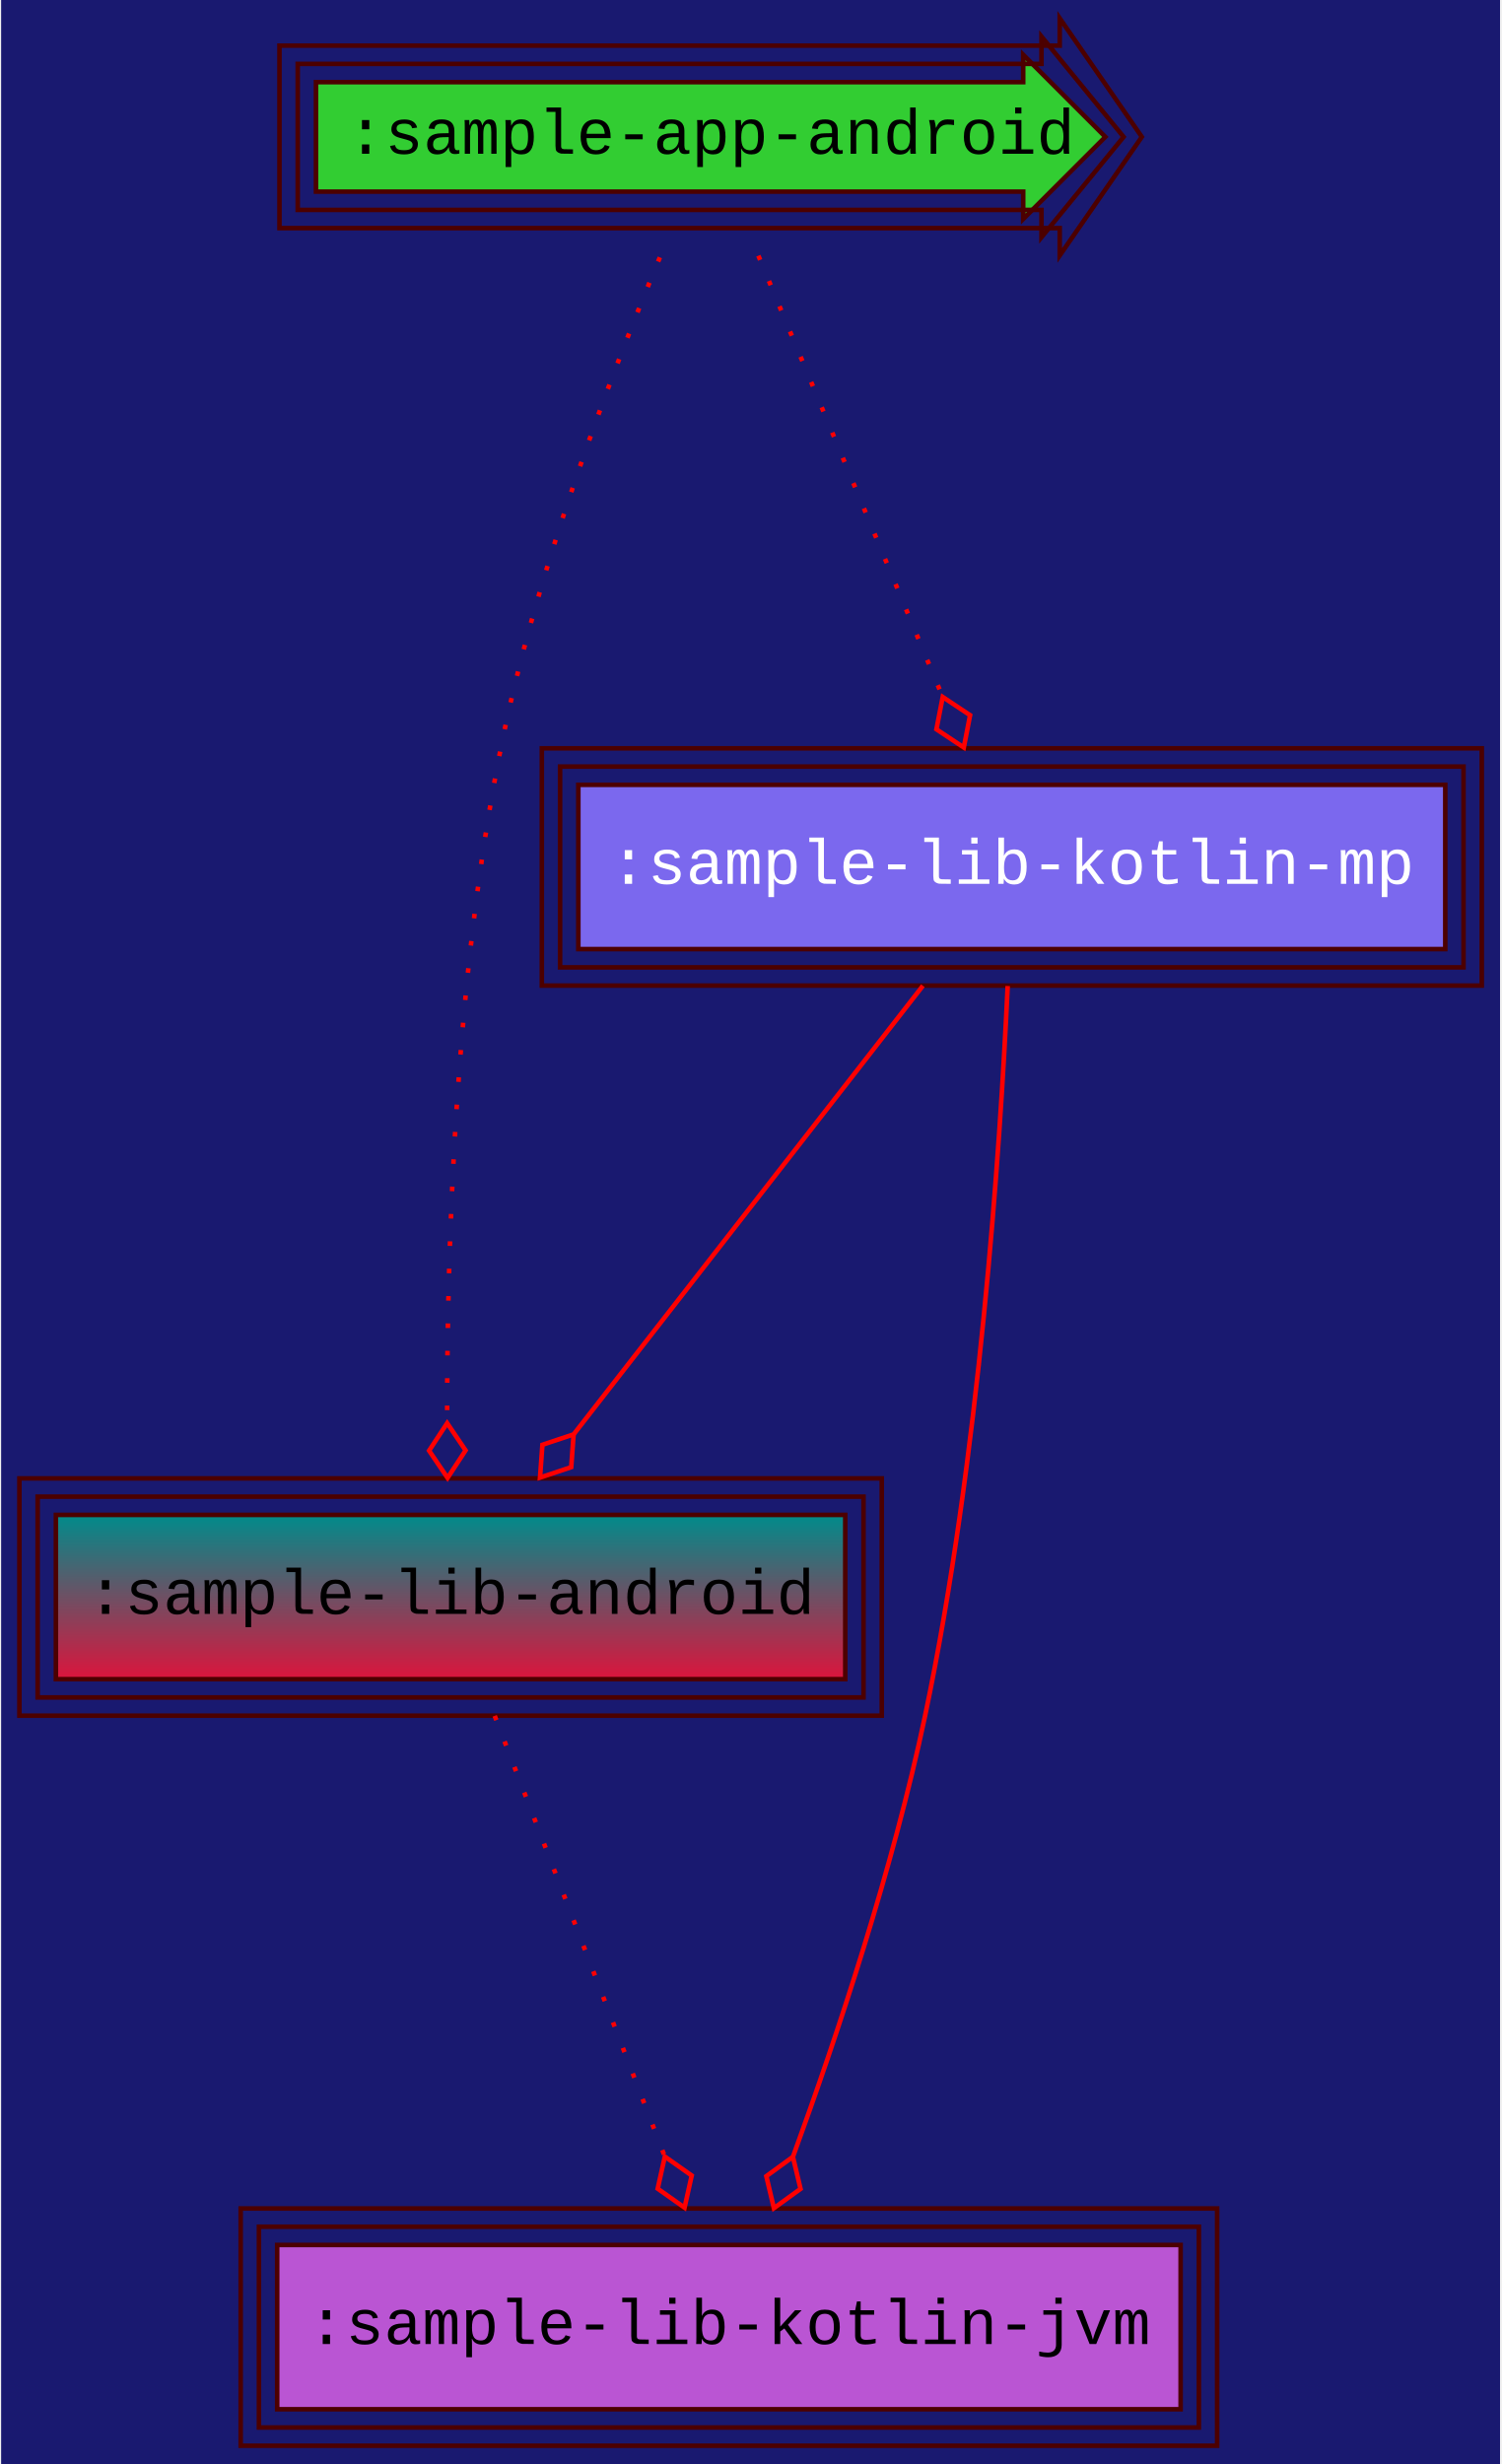
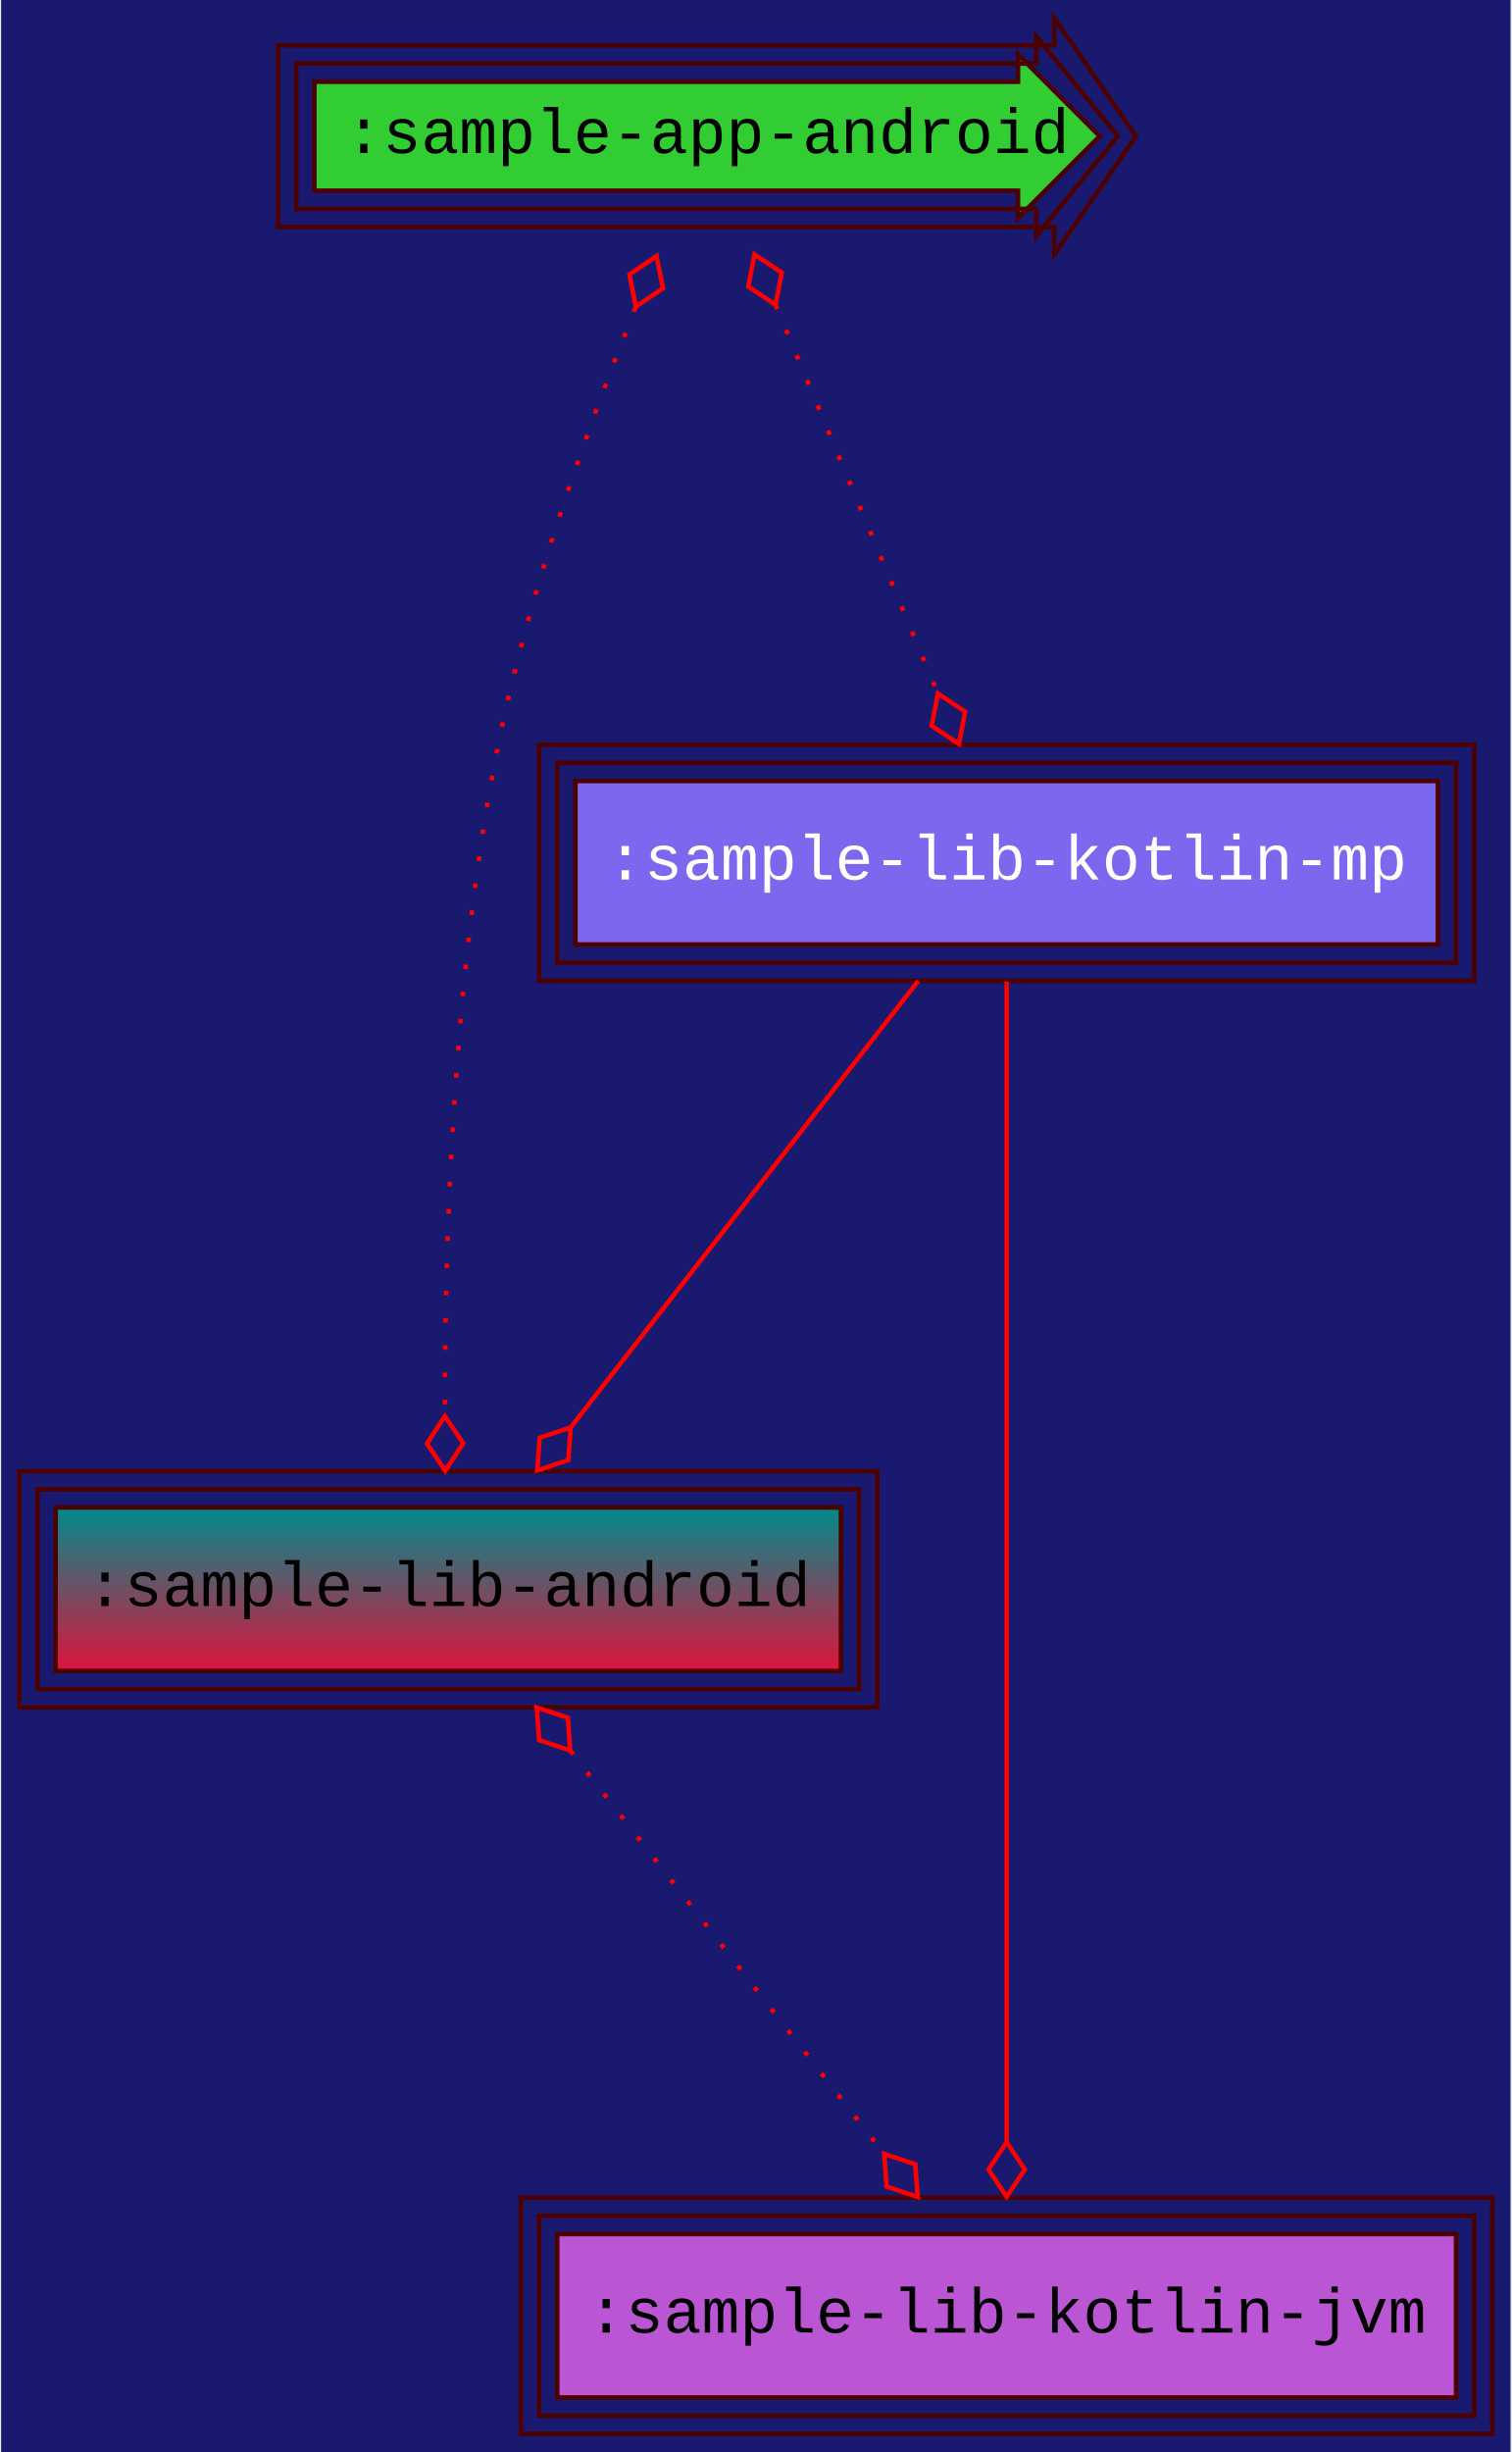
- <svg xmlns="http://www.w3.org/2000/svg" width="329pt" height="540pt" viewBox="0.00 0.00 328.50 540.00">
+ <svg xmlns="http://www.w3.org/2000/svg" width="333pt" height="540pt" viewBox="0.00 0.00 332.50 540.00">
  <g id="graph0" class="graph" transform="scale(1 1) rotate(0) translate(4 536)">
-     <polygon fill="MidnightBlue" stroke="transparent" points="-4,4 -4,-536 324.5,-536 324.5,4 -4,4" />
+     <polygon fill="MidnightBlue" stroke="transparent" points="-4,4 -4,-536 328.5,-536 328.5,4 -4,4" />
    <g id="node1" class="node">
      <polygon fill="limegreen" stroke="#4c0000" points="220,-518 65,-518 65,-494 220,-494 220,-488 238,-506 220,-524 220,-518" />
      <polygon fill="none" stroke="#4c0000" points="224,-522 61,-522 61,-490 224,-490 224,-484 242,-506 224,-528 224,-522" />
      <polygon fill="none" stroke="#4c0000" points="228,-526 57,-526 57,-486 228,-486 228,-480 246,-506 228,-532 228,-526" />
      <text text-anchor="middle" x="151.5" y="-502.3" font-family="Courier New" font-size="14.00">:sample-app-android</text>
    </g>
    <g id="node2" class="node">
      <defs>
        <linearGradient id="l_0" gradientUnits="userSpaceOnUse" x1="94.5" y1="-168" x2="94.5" y2="-204">
          <stop offset="0" style="stop-color:crimson;stop-opacity:1.;" />
          <stop offset="1" style="stop-color:#008b8b;stop-opacity:1.;" />
        </linearGradient>
      </defs>
      <polygon fill="url(#l_0)" stroke="#4c0000" points="181,-204 8,-204 8,-168 181,-168 181,-204" />
      <polygon fill="none" stroke="#4c0000" points="185,-208 4,-208 4,-164 185,-164 185,-208" />
      <polygon fill="none" stroke="#4c0000" points="189,-212 0,-212 0,-160 189,-160 189,-212" />
      <text text-anchor="middle" x="94.5" y="-182.3" font-family="Courier New" font-size="14.00">:sample-lib-android</text>
    </g>
    <g id="edge1" class="edge">
-       <path fill="none" stroke="red" stroke-dasharray="1,5" d="M140.37,-479.59C129.39,-453.24 113.17,-410.58 105.5,-372 95.49,-321.61 93.68,-262.11 93.75,-224.46" />
+       <path fill="none" stroke="red" stroke-dasharray="1,5" d="M135.75,-468.27C125.23,-441.98 112.15,-405.46 105.5,-372 95.49,-321.61 93.68,-262.11 93.75,-224.46" />
+       <polygon fill="none" stroke="red" points="135.83,-468.48 141.8,-472.52 140.37,-479.59 134.39,-475.54 135.83,-468.48" />
      <polygon fill="none" stroke="red" points="93.75,-224.11 89.79,-218.08 93.84,-212.11 97.79,-218.14 93.75,-224.11" />
    </g>
    <g id="node4" class="node">
      <polygon fill="mediumslateblue" stroke="#4c0000" points="312.5,-364 122.5,-364 122.5,-328 312.5,-328 312.5,-364" />
      <polygon fill="none" stroke="#4c0000" points="316.5,-368 118.5,-368 118.5,-324 316.5,-324 316.5,-368" />
      <polygon fill="none" stroke="#4c0000" points="320.5,-372 114.5,-372 114.5,-320 320.5,-320 320.5,-372" />
      <text text-anchor="middle" x="217.5" y="-342.3" font-family="Courier New" font-size="14.00" fill="white">:sample-lib-kotlin-mp</text>
    </g>
    <g id="edge2" class="edge">
-       <path fill="none" stroke="red" stroke-dasharray="1,5" d="M161.96,-479.96C172.84,-453.92 189.97,-412.9 202.34,-383.3" />
+       <path fill="none" stroke="red" stroke-dasharray="1,5" d="M166.59,-468.86C177.3,-443.23 191.61,-408.97 202.33,-383.31" />
+       <polygon fill="none" stroke="red" points="166.58,-468.89 167.96,-475.97 161.96,-479.96 160.58,-472.89 166.58,-468.89" />
      <polygon fill="none" stroke="red" points="202.36,-383.25 200.98,-376.17 206.98,-372.18 208.36,-379.26 202.36,-383.25" />
    </g>
    <g id="node3" class="node">
-       <polygon fill="mediumorchid" stroke="#4c0000" points="254.5,-44 56.5,-44 56.5,-8 254.5,-8 254.5,-44" />
-       <polygon fill="none" stroke="#4c0000" points="258.5,-48 52.5,-48 52.5,-4 258.5,-4 258.5,-48" />
-       <polygon fill="none" stroke="#4c0000" points="262.5,-52 48.5,-52 48.5,0 262.5,0 262.5,-52" />
-       <text text-anchor="middle" x="155.5" y="-22.3" font-family="Courier New" font-size="14.00">:sample-lib-kotlin-jvm</text>
+       <polygon fill="mediumorchid" stroke="#4c0000" points="316.5,-44 118.5,-44 118.5,-8 316.5,-8 316.5,-44" />
+       <polygon fill="none" stroke="#4c0000" points="320.5,-48 114.5,-48 114.5,-4 320.5,-4 320.5,-48" />
+       <polygon fill="none" stroke="#4c0000" points="324.5,-52 110.5,-52 110.5,0 324.5,0 324.5,-52" />
+       <text text-anchor="middle" x="217.5" y="-22.3" font-family="Courier New" font-size="14.00">:sample-lib-kotlin-jvm</text>
    </g>
    <g id="edge3" class="edge">
-       <path fill="none" stroke="red" stroke-dasharray="1,5" d="M104.17,-159.96C114.18,-134.04 129.92,-93.26 141.33,-63.69" />
-       <polygon fill="none" stroke="red" points="141.46,-63.37 139.89,-56.34 145.78,-52.18 147.35,-59.22 141.46,-63.37" />
+       <path fill="none" stroke="red" stroke-dasharray="1,5" d="M121.42,-150.42C141.89,-124.13 169.93,-88.1 190.44,-61.76" />
+       <polygon fill="none" stroke="red" points="121.36,-150.5 120.83,-157.69 113.99,-159.96 114.52,-152.77 121.36,-150.5" />
+       <polygon fill="none" stroke="red" points="190.53,-61.65 191.06,-54.46 197.9,-52.18 197.37,-59.37 190.53,-61.65" />
    </g>
    <g id="edge4" class="edge">
      <path fill="none" stroke="red" d="M198.01,-319.96C177.38,-293.46 144.66,-251.44 121.54,-221.74" />
      <polygon fill="none" stroke="red" points="121.47,-221.65 114.63,-219.37 114.1,-212.18 120.94,-214.46 121.47,-221.65" />
    </g>
    <g id="edge5" class="edge">
-       <path fill="none" stroke="red" d="M216.6,-319.91C214.93,-284.09 210.37,-216.4 198.5,-160 191.48,-126.64 179.21,-89.84 169.57,-63.42" />
-       <polygon fill="none" stroke="red" points="169.53,-63.32 163.7,-59.08 165.36,-52.07 171.2,-56.3 169.53,-63.32" />
+       <path fill="none" stroke="red" d="M217.5,-319.78C217.5,-264 217.5,-129.94 217.5,-64.38" />
+       <polygon fill="none" stroke="red" points="217.5,-64.22 213.5,-58.22 217.5,-52.22 221.5,-58.22 217.5,-64.22" />
    </g>
  </g>
</svg>
